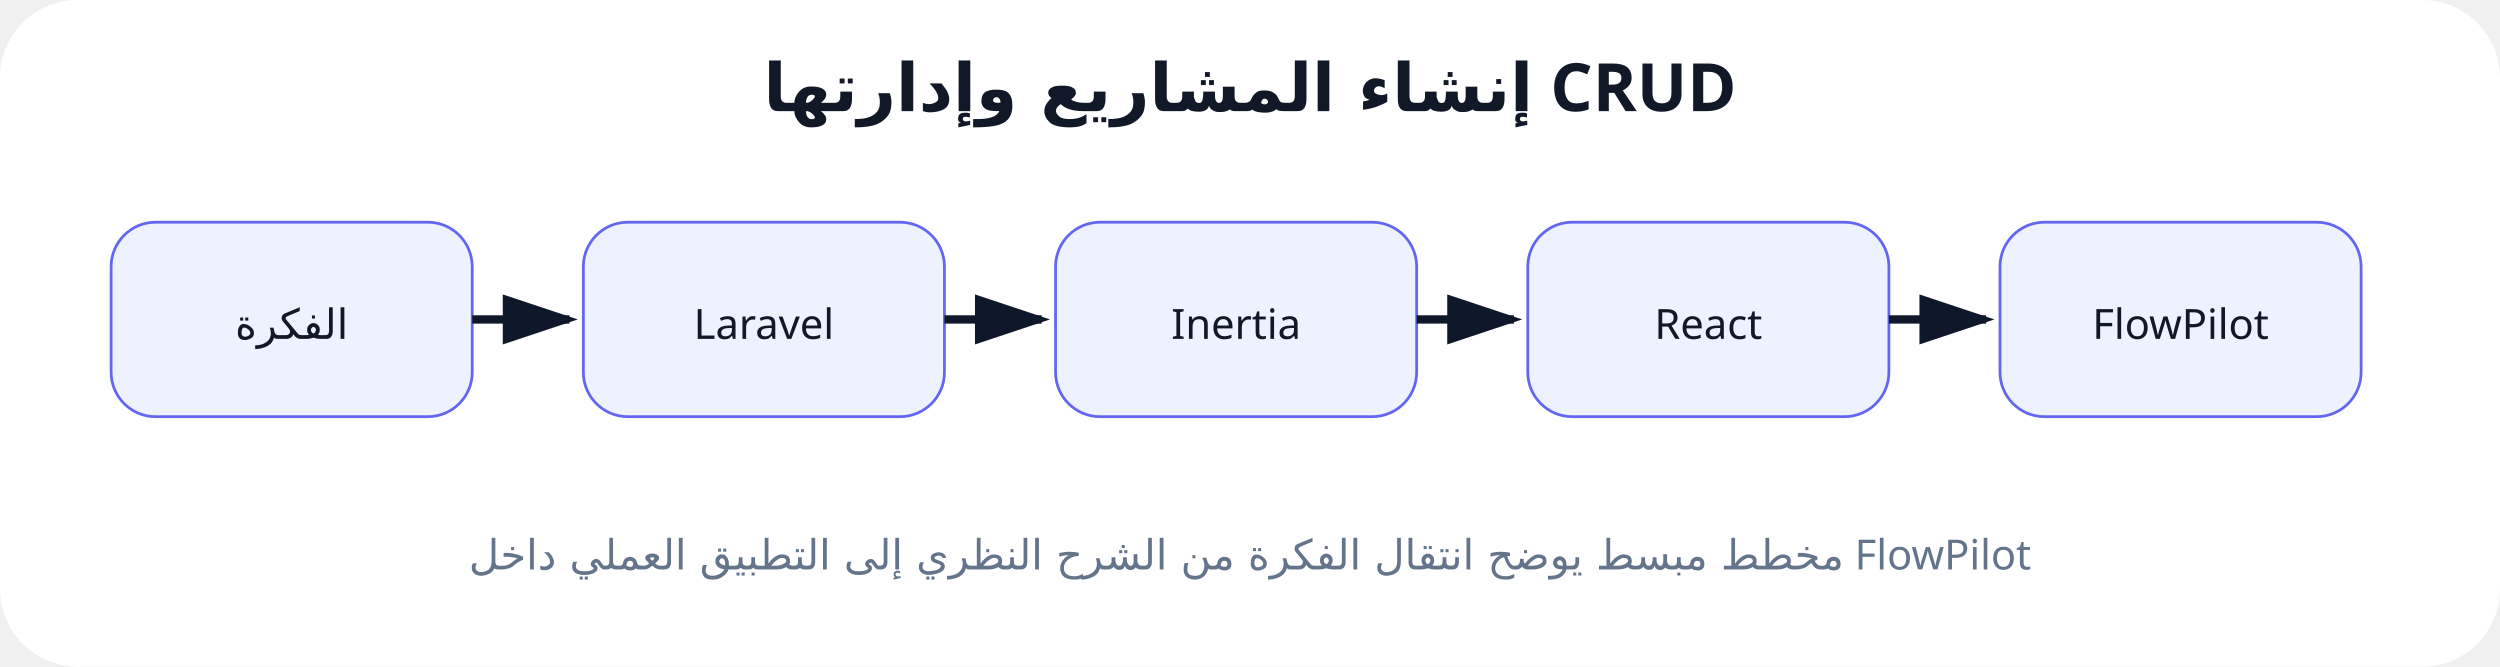
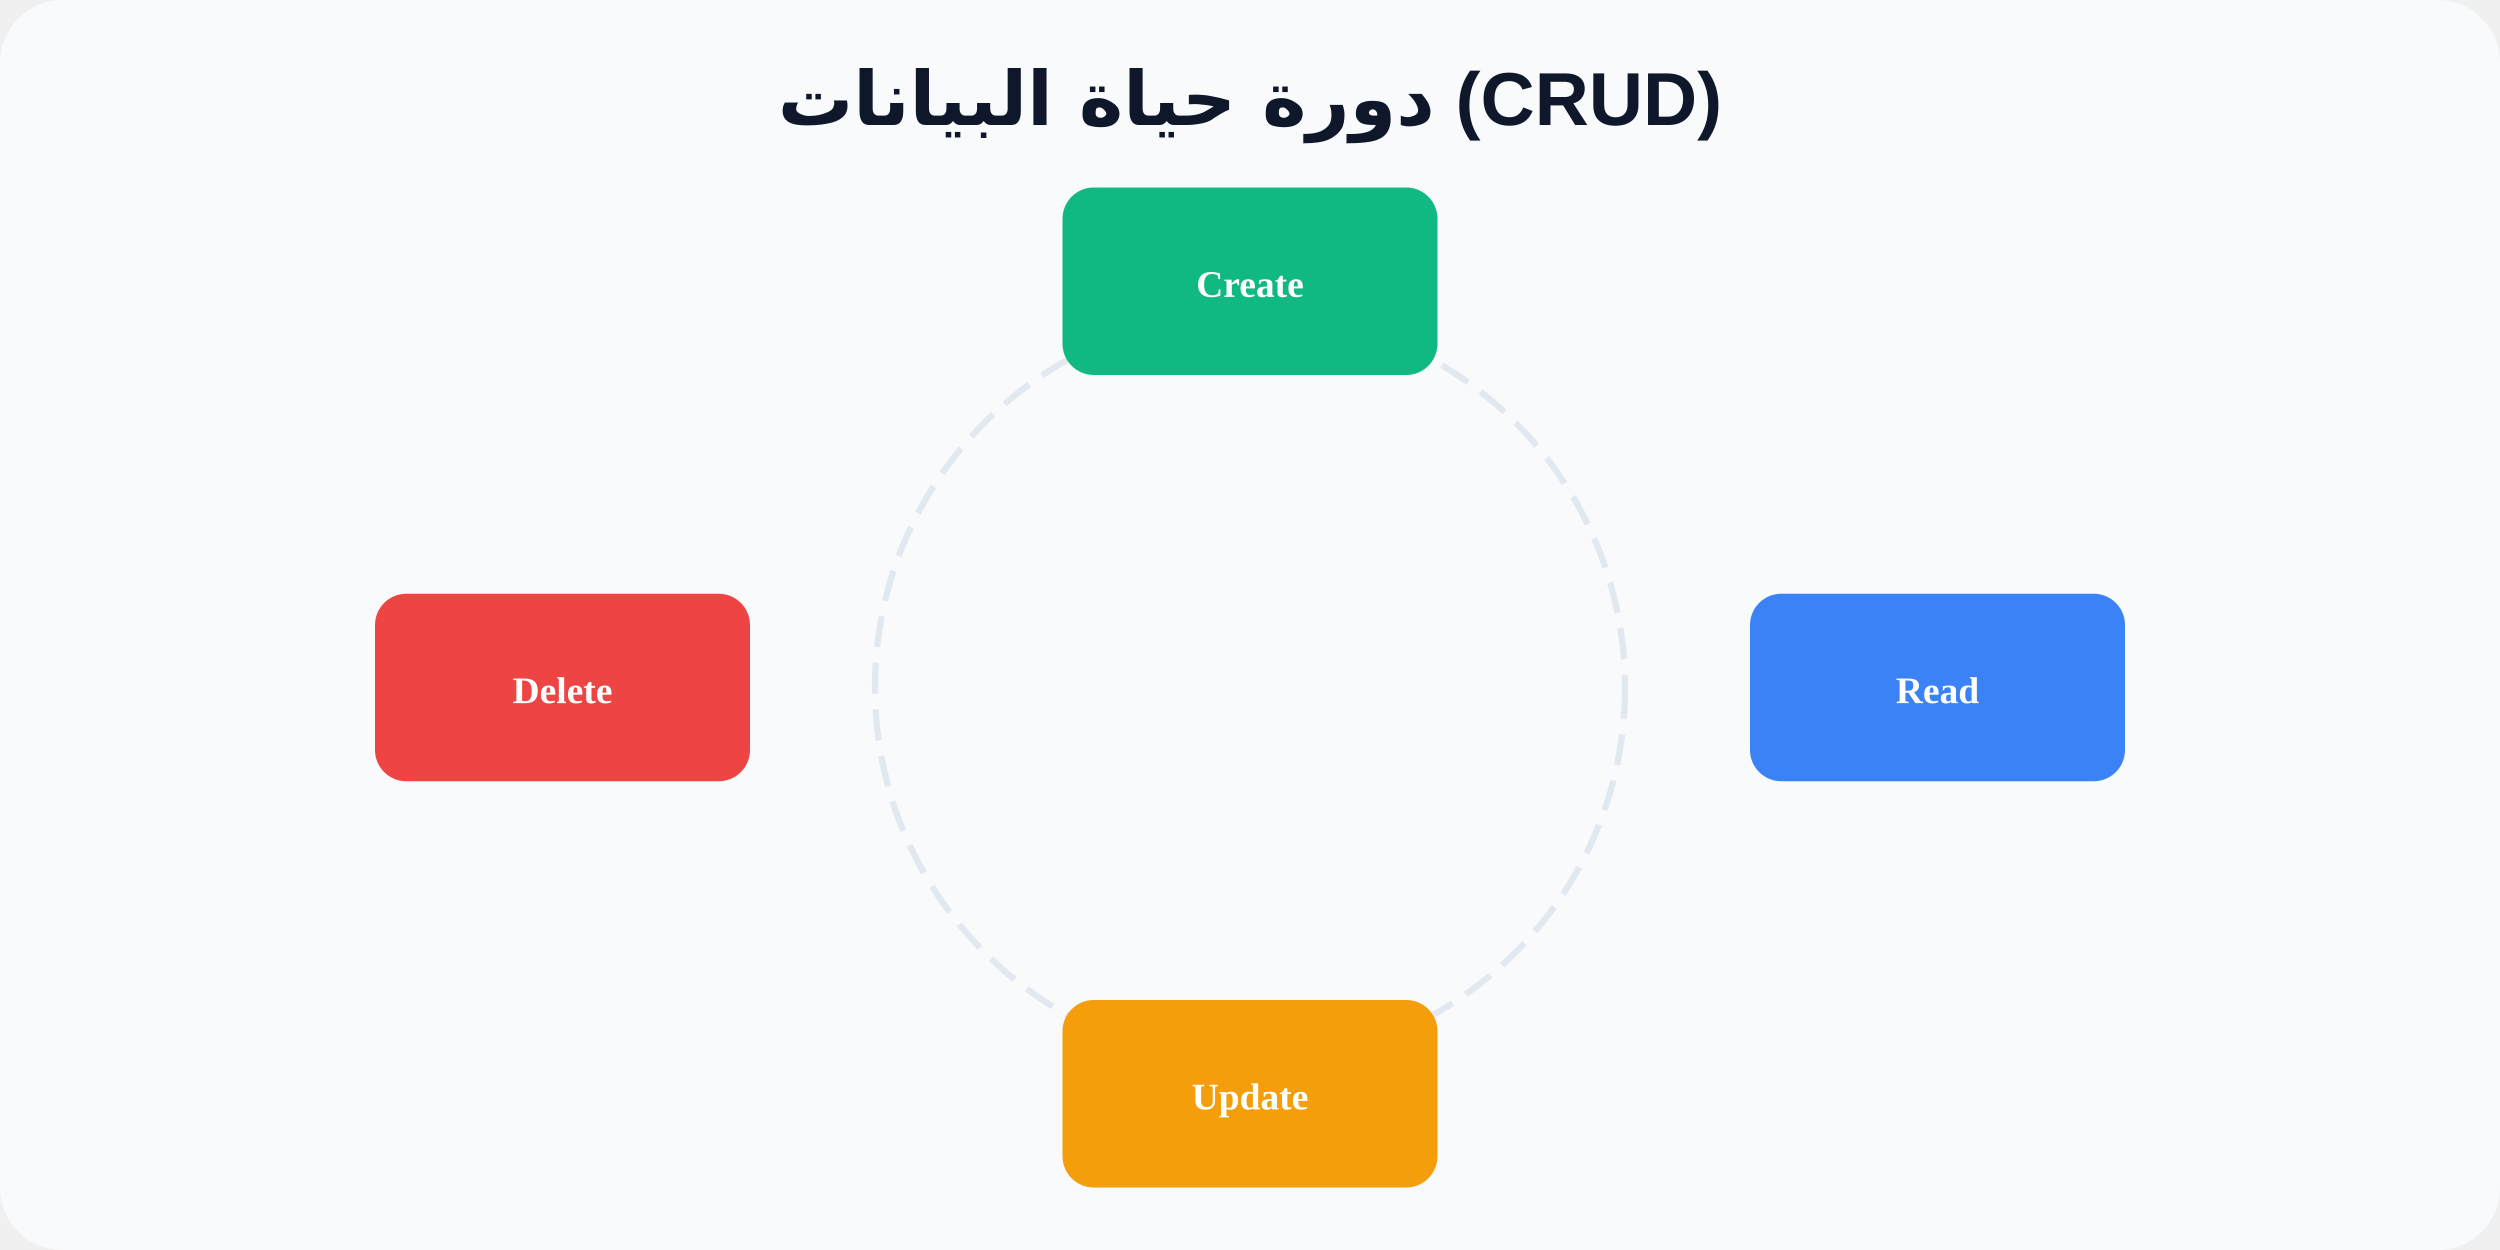
- <svg xmlns="http://www.w3.org/2000/svg" width="900" height="240" viewBox="0 0 900 240">
-   <defs>
-     <marker id="a" markerWidth="10" markerHeight="10" refX="8" refY="3" orient="auto">
-       <path d="M0,0 L0,6 L9,3 z" fill="#0f172a" />
-     </marker>
-   </defs>
-   <rect width="900" height="240" rx="28" fill="#ffffff" />
-   <text x="450" y="40" text-anchor="middle" font-size="24" font-weight="700" font-family="Tahoma" fill="#111827">إنشاء المشاريع وإدارتها CRUD</text>
-   <rect x="40" y="80" width="130" height="70" rx="16" fill="#eef2ff" stroke="#6366f1" />
-   <text x="105" y="122" text-anchor="middle" font-size="15" font-family="Tahoma" fill="#111827">الفكرة</text>
-   <rect x="210" y="80" width="130" height="70" rx="16" fill="#eef2ff" stroke="#6366f1" />
-   <text x="275" y="122" text-anchor="middle" font-size="15" font-family="Tahoma" fill="#111827">Laravel</text>
-   <rect x="380" y="80" width="130" height="70" rx="16" fill="#eef2ff" stroke="#6366f1" />
-   <text x="445" y="122" text-anchor="middle" font-size="15" font-family="Tahoma" fill="#111827">Inertia</text>
-   <rect x="550" y="80" width="130" height="70" rx="16" fill="#eef2ff" stroke="#6366f1" />
-   <text x="615" y="122" text-anchor="middle" font-size="15" font-family="Tahoma" fill="#111827">React</text>
-   <rect x="720" y="80" width="130" height="70" rx="16" fill="#eef2ff" stroke="#6366f1" />
-   <text x="785" y="122" text-anchor="middle" font-size="15" font-family="Tahoma" fill="#111827">FlowPilot</text>
-   <path d="M 170 115 L 205 115" stroke="#0f172a" stroke-width="3" marker-end="url(#a)" />
-   <path d="M 340 115 L 375 115" stroke="#0f172a" stroke-width="3" marker-end="url(#a)" />
-   <path d="M 510 115 L 545 115" stroke="#0f172a" stroke-width="3" marker-end="url(#a)" />
-   <path d="M 680 115 L 715 115" stroke="#0f172a" stroke-width="3" marker-end="url(#a)" />
-   <text x="450" y="205" text-anchor="middle" font-size="15" font-family="Tahoma" fill="#64748b">مخطط مبسط يوضح انتقال الفكرة من الشرح النظري إلى التطبيق العملي داخل FlowPilot</text>
+ <svg xmlns="http://www.w3.org/2000/svg" viewBox="0 0 800 400">
+   <rect width="800" height="400" fill="#f8fafc" rx="20" />
+   <circle cx="400" cy="220" r="120" fill="none" stroke="#e2e8f0" stroke-width="2" stroke-dasharray="10 5" />
+   <g transform="translate(340, 60)">
+     <rect width="120" height="60" rx="10" fill="#10b981" />
+     <text x="60" y="35" text-anchor="middle" fill="white" font-weight="bold">Create</text>
+   </g>
+   <g transform="translate(560, 190)">
+     <rect width="120" height="60" rx="10" fill="#3b82f6" />
+     <text x="60" y="35" text-anchor="middle" fill="white" font-weight="bold">Read</text>
+   </g>
+   <g transform="translate(340, 320)">
+     <rect width="120" height="60" rx="10" fill="#f59e0b" />
+     <text x="60" y="35" text-anchor="middle" fill="white" font-weight="bold">Update</text>
+   </g>
+   <g transform="translate(120, 190)">
+     <rect width="120" height="60" rx="10" fill="#ef4444" />
+     <text x="60" y="35" text-anchor="middle" fill="white" font-weight="bold">Delete</text>
+   </g>
+   <text x="400" y="40" text-anchor="middle" font-family="Arial" font-weight="bold" font-size="24" fill="#0f172a">دورة حياة البيانات (CRUD)</text>
</svg>
